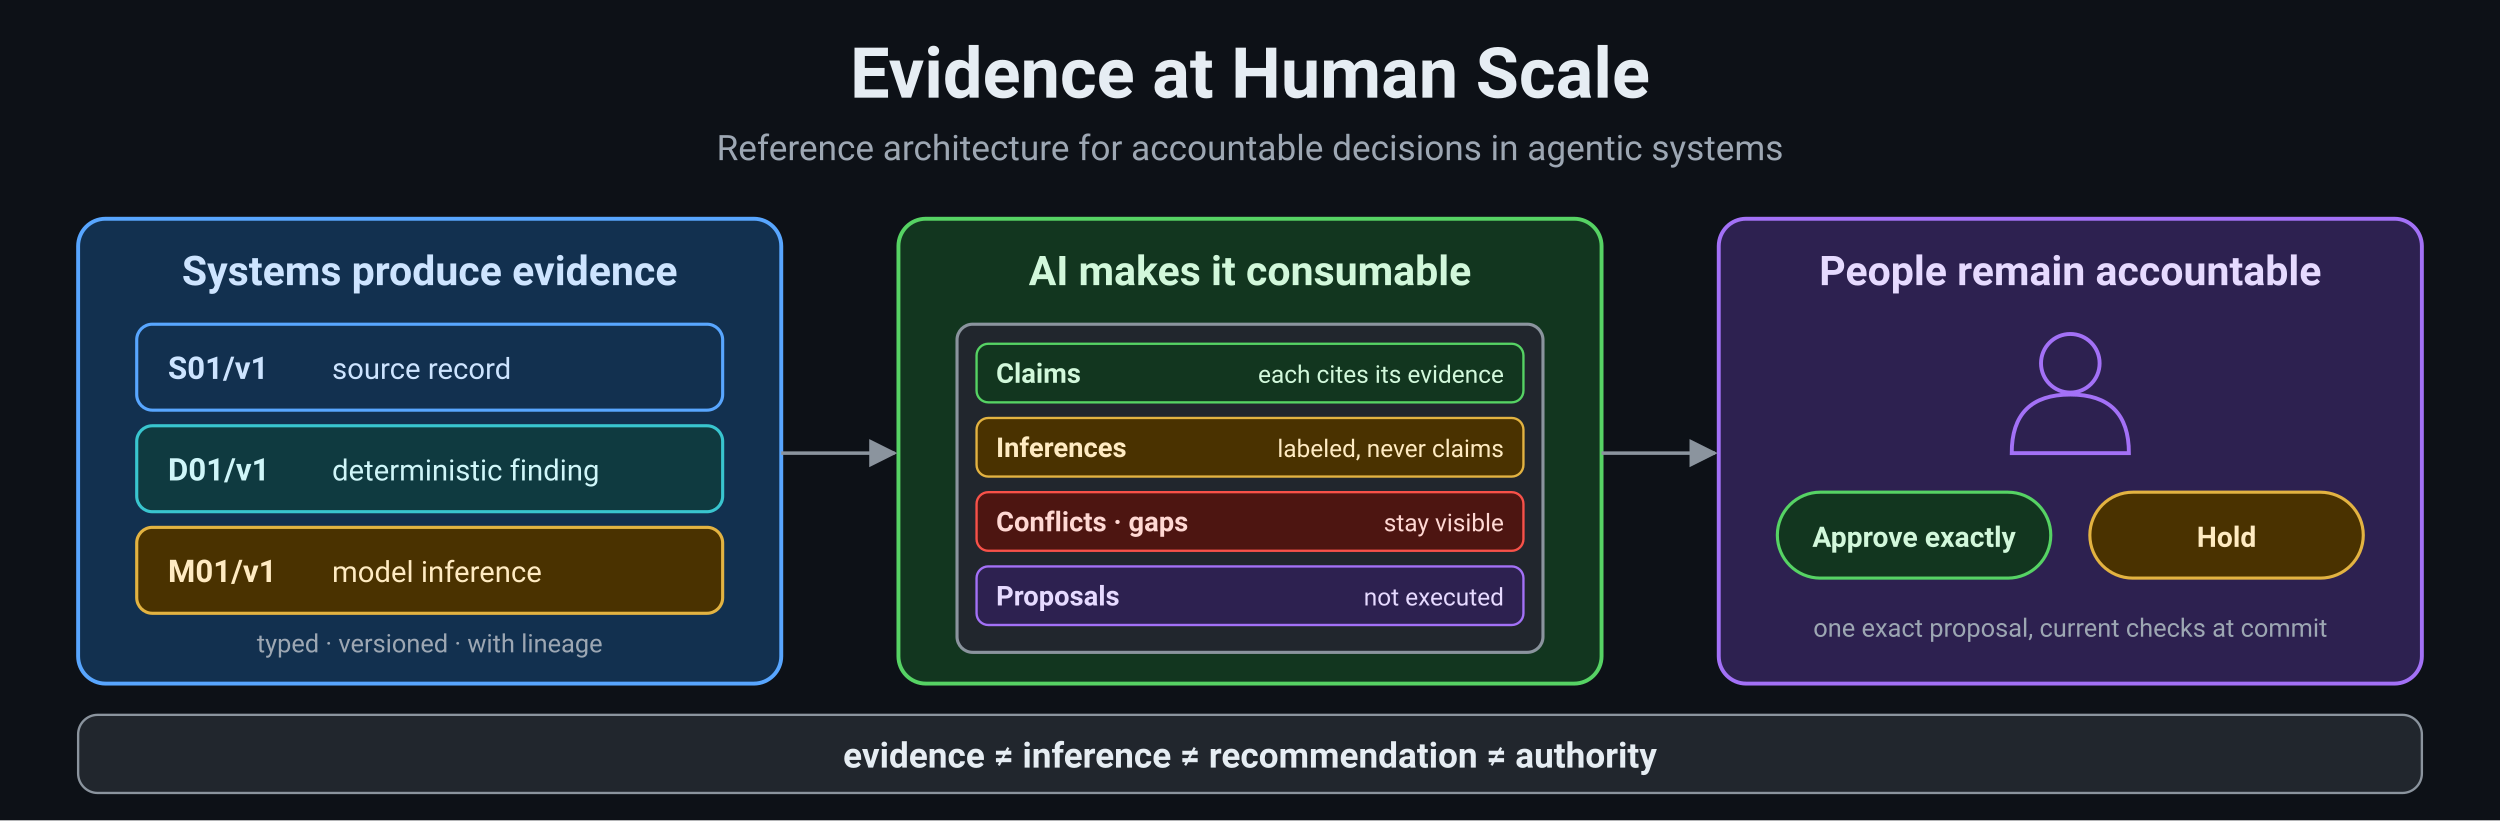
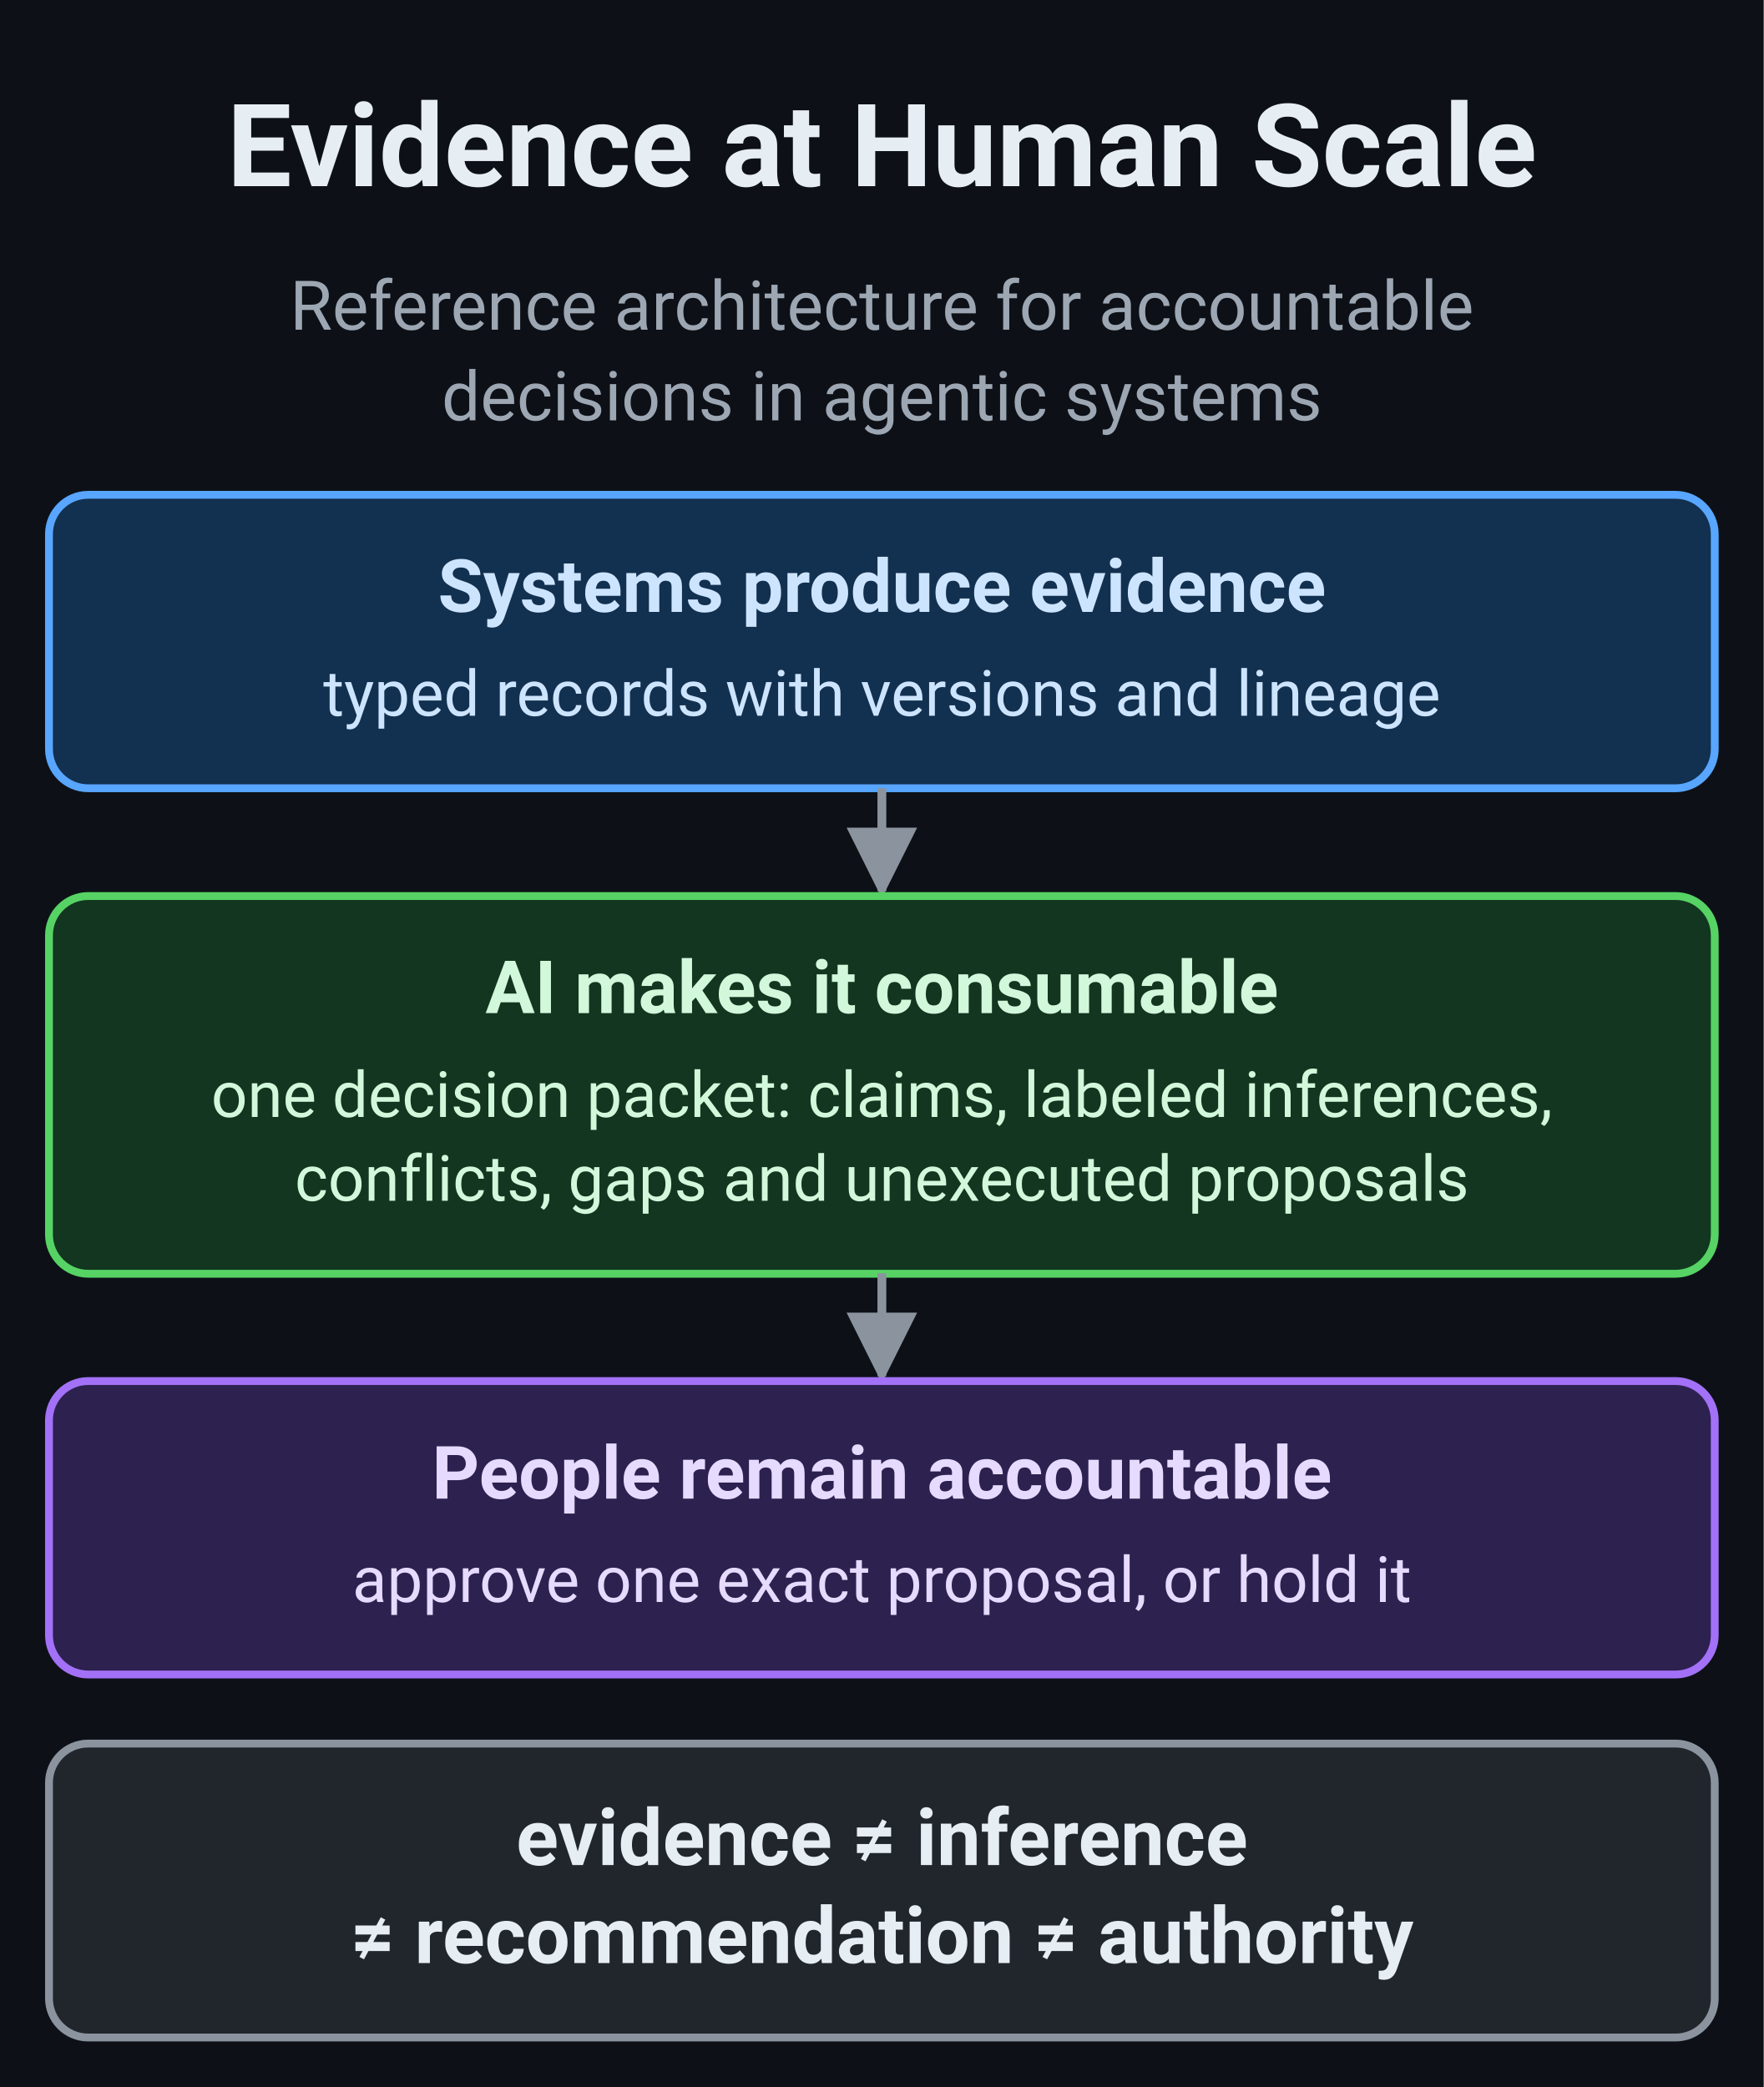
- <svg xmlns="http://www.w3.org/2000/svg" viewBox="0 0 1280 420" width="1280" height="420" role="img" aria-labelledby="t d" font-family="-apple-system, 'Segoe UI', Roboto, Helvetica, Arial, sans-serif">
+ <svg xmlns="http://www.w3.org/2000/svg" viewBox="0 0 360 426" width="360" height="426" role="img" aria-labelledby="t d" font-family="-apple-system, 'Segoe UI', Roboto, Helvetica, Arial, sans-serif">
  <defs>
    <marker id="arr" viewBox="0 0 10 10" refX="9" refY="5" markerWidth="8" markerHeight="8" orient="auto-start-reverse">
      <path d="M0 0 L10 5 L0 10 z" fill="#8b949e" />
    </marker>
+     <marker id="arrs" viewBox="0 0 10 10" refX="9" refY="5" markerWidth="5.5" markerHeight="5.5" orient="auto-start-reverse">
+       <path d="M0 0 L10 5 L0 10 z" fill="#8b949e" />
+     </marker>
  </defs>
-   <rect width="1280" height="420" fill="#0d1117" />
-   <text x="640.0" y="50.0" font-size="36" text-anchor="middle" font-weight="700" fill="#e6edf3">Evidence at Human Scale</text>
-   <text x="640.0" y="82.0" font-size="18" text-anchor="middle" fill="#9da7b3">Reference architecture for accountable decisions in agentic systems</text>
-   <rect x="40.0" y="112.0" width="360.0" height="238.0" rx="14" fill="#12304F" stroke="#58A6FF" stroke-width="2" />
-   <text x="220.0" y="146.0" font-size="21" text-anchor="middle" font-weight="700" fill="#CDE4FF">Systems produce evidence</text>
-   <rect x="460.0" y="112.0" width="360.0" height="238.0" rx="14" fill="#12361F" stroke="#56D364" stroke-width="2" />
-   <text x="640.0" y="146.0" font-size="21" text-anchor="middle" font-weight="700" fill="#D2F8DB">AI makes it consumable</text>
-   <rect x="880.0" y="112.0" width="360.0" height="238.0" rx="14" fill="#2D2150" stroke="#A371F7" stroke-width="2" />
-   <text x="1060.0" y="146.0" font-size="21" text-anchor="middle" font-weight="700" fill="#E6DAFF">People remain accountable</text>
-   <rect x="70.0" y="166.0" width="300.0" height="44.0" rx="8" fill="#12304F" stroke="#58A6FF" stroke-width="1.6" />
-   <text x="86.0" y="194.0" font-size="16" text-anchor="start" font-weight="700" fill="#CDE4FF">S01/v1</text>
-   <text x="170.0" y="194.0" font-size="15" text-anchor="start" fill="#CDE4FF">source record</text>
-   <rect x="70.0" y="218.0" width="300.0" height="44.0" rx="8" fill="#0F3A40" stroke="#39C5CF" stroke-width="1.6" />
-   <text x="86.0" y="246.0" font-size="16" text-anchor="start" font-weight="700" fill="#CFF6F9">D01/v1</text>
-   <text x="170.0" y="246.0" font-size="15" text-anchor="start" fill="#CFF6F9">deterministic finding</text>
-   <rect x="70.0" y="270.0" width="300.0" height="44.0" rx="8" fill="#4A3200" stroke="#E3B341" stroke-width="1.6" />
-   <text x="86.0" y="298.0" font-size="16" text-anchor="start" font-weight="700" fill="#FFEBC2">M01/v1</text>
-   <text x="170.0" y="298.0" font-size="15" text-anchor="start" fill="#FFEBC2">model inference</text>
-   <text x="220.0" y="334.0" font-size="13" text-anchor="middle" fill="#9da7b3">typed · versioned · with lineage</text>
-   <rect x="490.0" y="166.0" width="300.0" height="168.0" rx="8" fill="#21262D" stroke="#8b949e" stroke-width="1.6" />
-   <rect x="500.0" y="176.0" width="280.0" height="30.0" rx="6" fill="#12361F" stroke="#56D364" stroke-width="1.2" />
-   <text x="510.0" y="196.0" font-size="14" text-anchor="start" font-weight="700" fill="#D2F8DB">Claims</text>
-   <text x="770.0" y="196.0" font-size="12.5" text-anchor="end" fill="#D2F8DB">each cites its evidence</text>
-   <rect x="500.0" y="214.0" width="280.0" height="30.0" rx="6" fill="#4A3200" stroke="#E3B341" stroke-width="1.2" />
-   <text x="510.0" y="234.0" font-size="14" text-anchor="start" font-weight="700" fill="#FFEBC2">Inferences</text>
-   <text x="770.0" y="234.0" font-size="12.5" text-anchor="end" fill="#FFEBC2">labeled, never claims</text>
-   <rect x="500.0" y="252.0" width="280.0" height="30.0" rx="6" fill="#4D1511" stroke="#F85149" stroke-width="1.2" />
-   <text x="510.0" y="272.0" font-size="14" text-anchor="start" font-weight="700" fill="#FFD8D3">Conflicts · gaps</text>
-   <text x="770.0" y="272.0" font-size="12.5" text-anchor="end" fill="#FFD8D3">stay visible</text>
-   <rect x="500.0" y="290.0" width="280.0" height="30.0" rx="6" fill="#2D2150" stroke="#A371F7" stroke-width="1.2" />
-   <text x="510.0" y="310.0" font-size="14" text-anchor="start" font-weight="700" fill="#E6DAFF">Proposals</text>
-   <text x="770.0" y="310.0" font-size="12.5" text-anchor="end" fill="#E6DAFF">not executed</text>
-   <circle cx="1060" cy="186" r="15" fill="#2D2150" stroke="#A371F7" stroke-width="2" />
-   <path d="M1030 232 q0 -30 30 -30 q30 0 30 30 z" fill="#2D2150" stroke="#A371F7" stroke-width="2" />
-   <rect x="910.0" y="252.0" width="140.0" height="44.0" rx="22" fill="#12361F" stroke="#56D364" stroke-width="1.6" />
-   <text x="980.0" y="280.0" font-size="14.5" text-anchor="middle" font-weight="700" fill="#D2F8DB">Approve exactly</text>
-   <rect x="1070.0" y="252.0" width="140.0" height="44.0" rx="22" fill="#4A3200" stroke="#E3B341" stroke-width="1.6" />
-   <text x="1140.0" y="280.0" font-size="14.5" text-anchor="middle" font-weight="700" fill="#FFEBC2">Hold</text>
-   <text x="1060.0" y="326.0" font-size="13" text-anchor="middle" fill="#9da7b3">one exact proposal, current checks at commit</text>
-   <path d="M400.0 232.0 L458.0 232.0" fill="none" stroke="#8b949e" stroke-width="1.8" marker-end="url(#arr)" />
-   <path d="M820.0 232.0 L878.0 232.0" fill="none" stroke="#8b949e" stroke-width="1.8" marker-end="url(#arr)" />
-   <rect x="40.0" y="366.0" width="1200.0" height="40.0" rx="10" fill="#21262D" stroke="#8b949e" stroke-width="1.2" />
-   <text x="640.0" y="393.0" font-size="18" text-anchor="middle" font-weight="700" fill="#e6edf3">evidence  ≠  inference  ≠  recommendation  ≠  authority</text>
+   <rect width="360" height="426" fill="#0d1117" />
+   <text x="180.0" y="38.0" font-size="23.5" text-anchor="middle" font-weight="700" fill="#e6edf3">Evidence at Human Scale</text>
+   <text x="180.0" y="67.3" font-size="14" text-anchor="middle" fill="#9da7b3">Reference architecture for accountable</text>
+   <text x="180.0" y="85.8" font-size="14" text-anchor="middle" fill="#9da7b3">decisions in agentic systems</text>
+   <rect x="10.0" y="101.0" width="340.0" height="59.9" rx="8" fill="#12304F" stroke="#58A6FF" stroke-width="1.6" />
+   <text x="180.0" y="124.9" font-size="15" text-anchor="middle" font-weight="700" fill="#CDE4FF">Systems produce evidence</text>
+   <text x="180.0" y="146.1" font-size="13" text-anchor="middle" fill="#CDE4FF">typed records with versions and lineage</text>
+   <path d="M180.0 160.9 L180.0 181.9" fill="none" stroke="#8b949e" stroke-width="1.8" marker-end="url(#arr)" />
+   <rect x="10.0" y="182.9" width="340.0" height="77.1" rx="8" fill="#12361F" stroke="#56D364" stroke-width="1.6" />
+   <text x="180.0" y="206.8" font-size="15" text-anchor="middle" font-weight="700" fill="#D2F8DB">AI makes it consumable</text>
+   <text x="180.0" y="228.0" font-size="13" text-anchor="middle" fill="#D2F8DB">one decision packet: claims, labeled inferences,</text>
+   <text x="180.0" y="245.1" font-size="13" text-anchor="middle" fill="#D2F8DB">conflicts, gaps and unexecuted proposals</text>
+   <path d="M180.0 259.9 L180.0 280.9" fill="none" stroke="#8b949e" stroke-width="1.8" marker-end="url(#arr)" />
+   <rect x="10.0" y="281.9" width="340.0" height="59.9" rx="8" fill="#2D2150" stroke="#A371F7" stroke-width="1.6" />
+   <text x="180.0" y="305.9" font-size="15" text-anchor="middle" font-weight="700" fill="#E6DAFF">People remain accountable</text>
+   <text x="180.0" y="327.0" font-size="13" text-anchor="middle" fill="#E6DAFF">approve one exact proposal, or hold it</text>
+   <rect x="10.0" y="355.9" width="340.0" height="60.0" rx="8" fill="#21262D" stroke="#8b949e" stroke-width="1.6" />
+   <text x="180.0" y="380.7" font-size="16" text-anchor="middle" font-weight="700" fill="#e6edf3">evidence ≠ inference</text>
+   <text x="180.0" y="400.7" font-size="16" text-anchor="middle" font-weight="700" fill="#e6edf3">≠ recommendation ≠ authority</text>
</svg>
